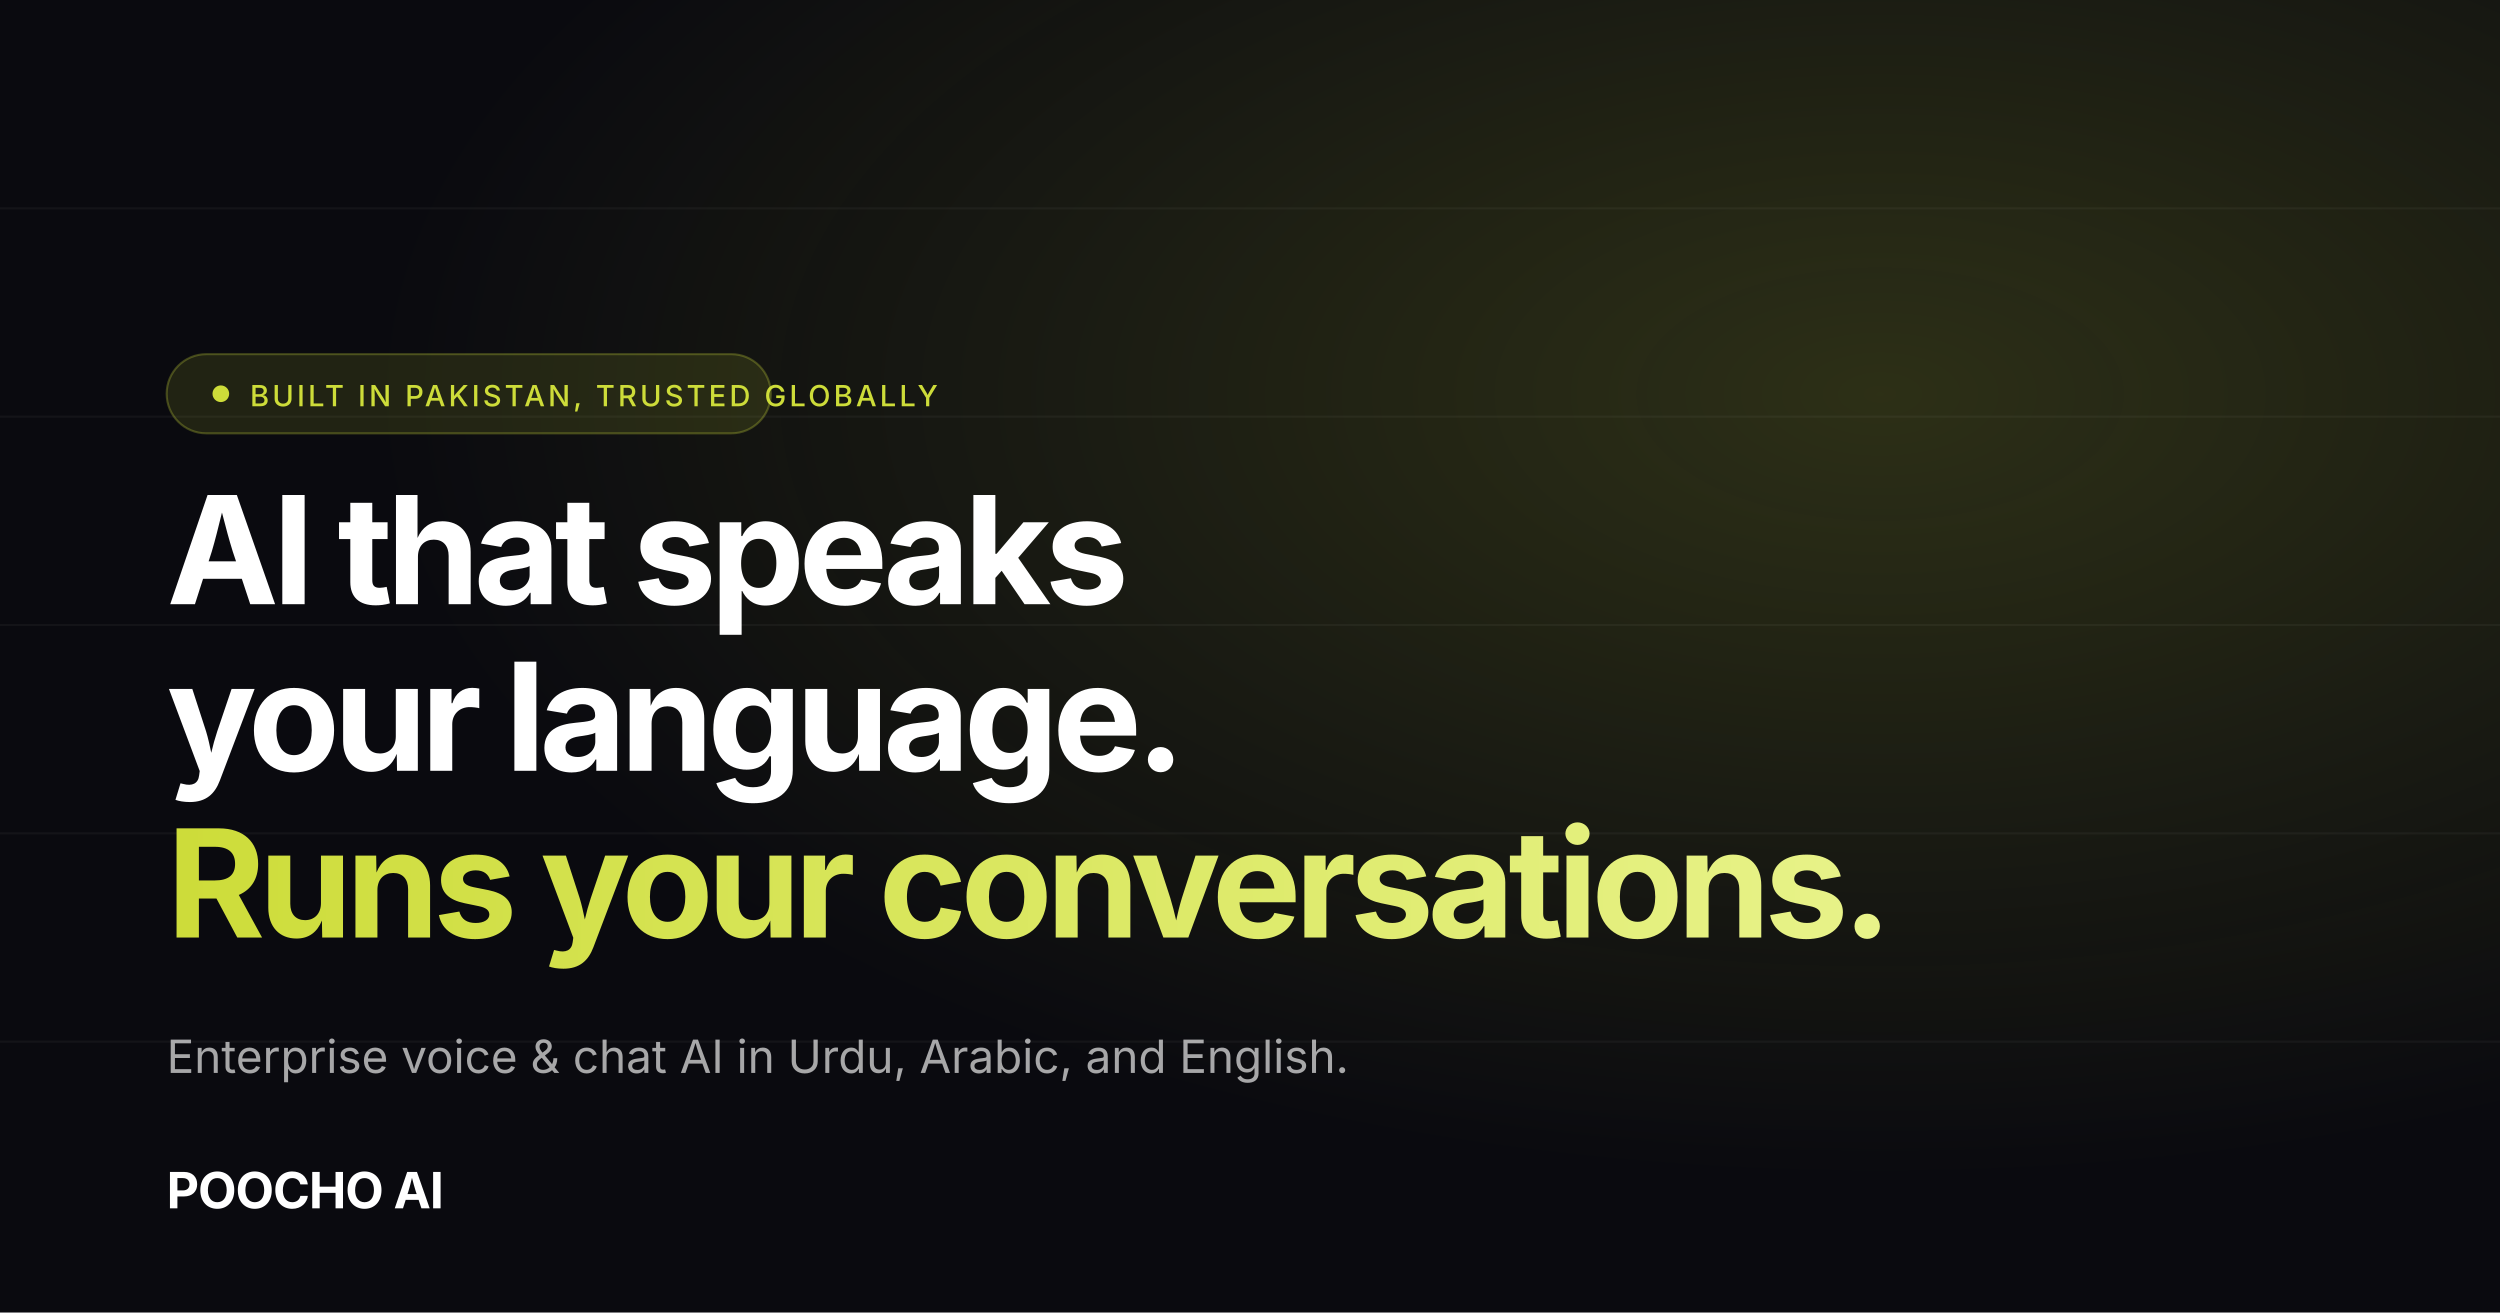
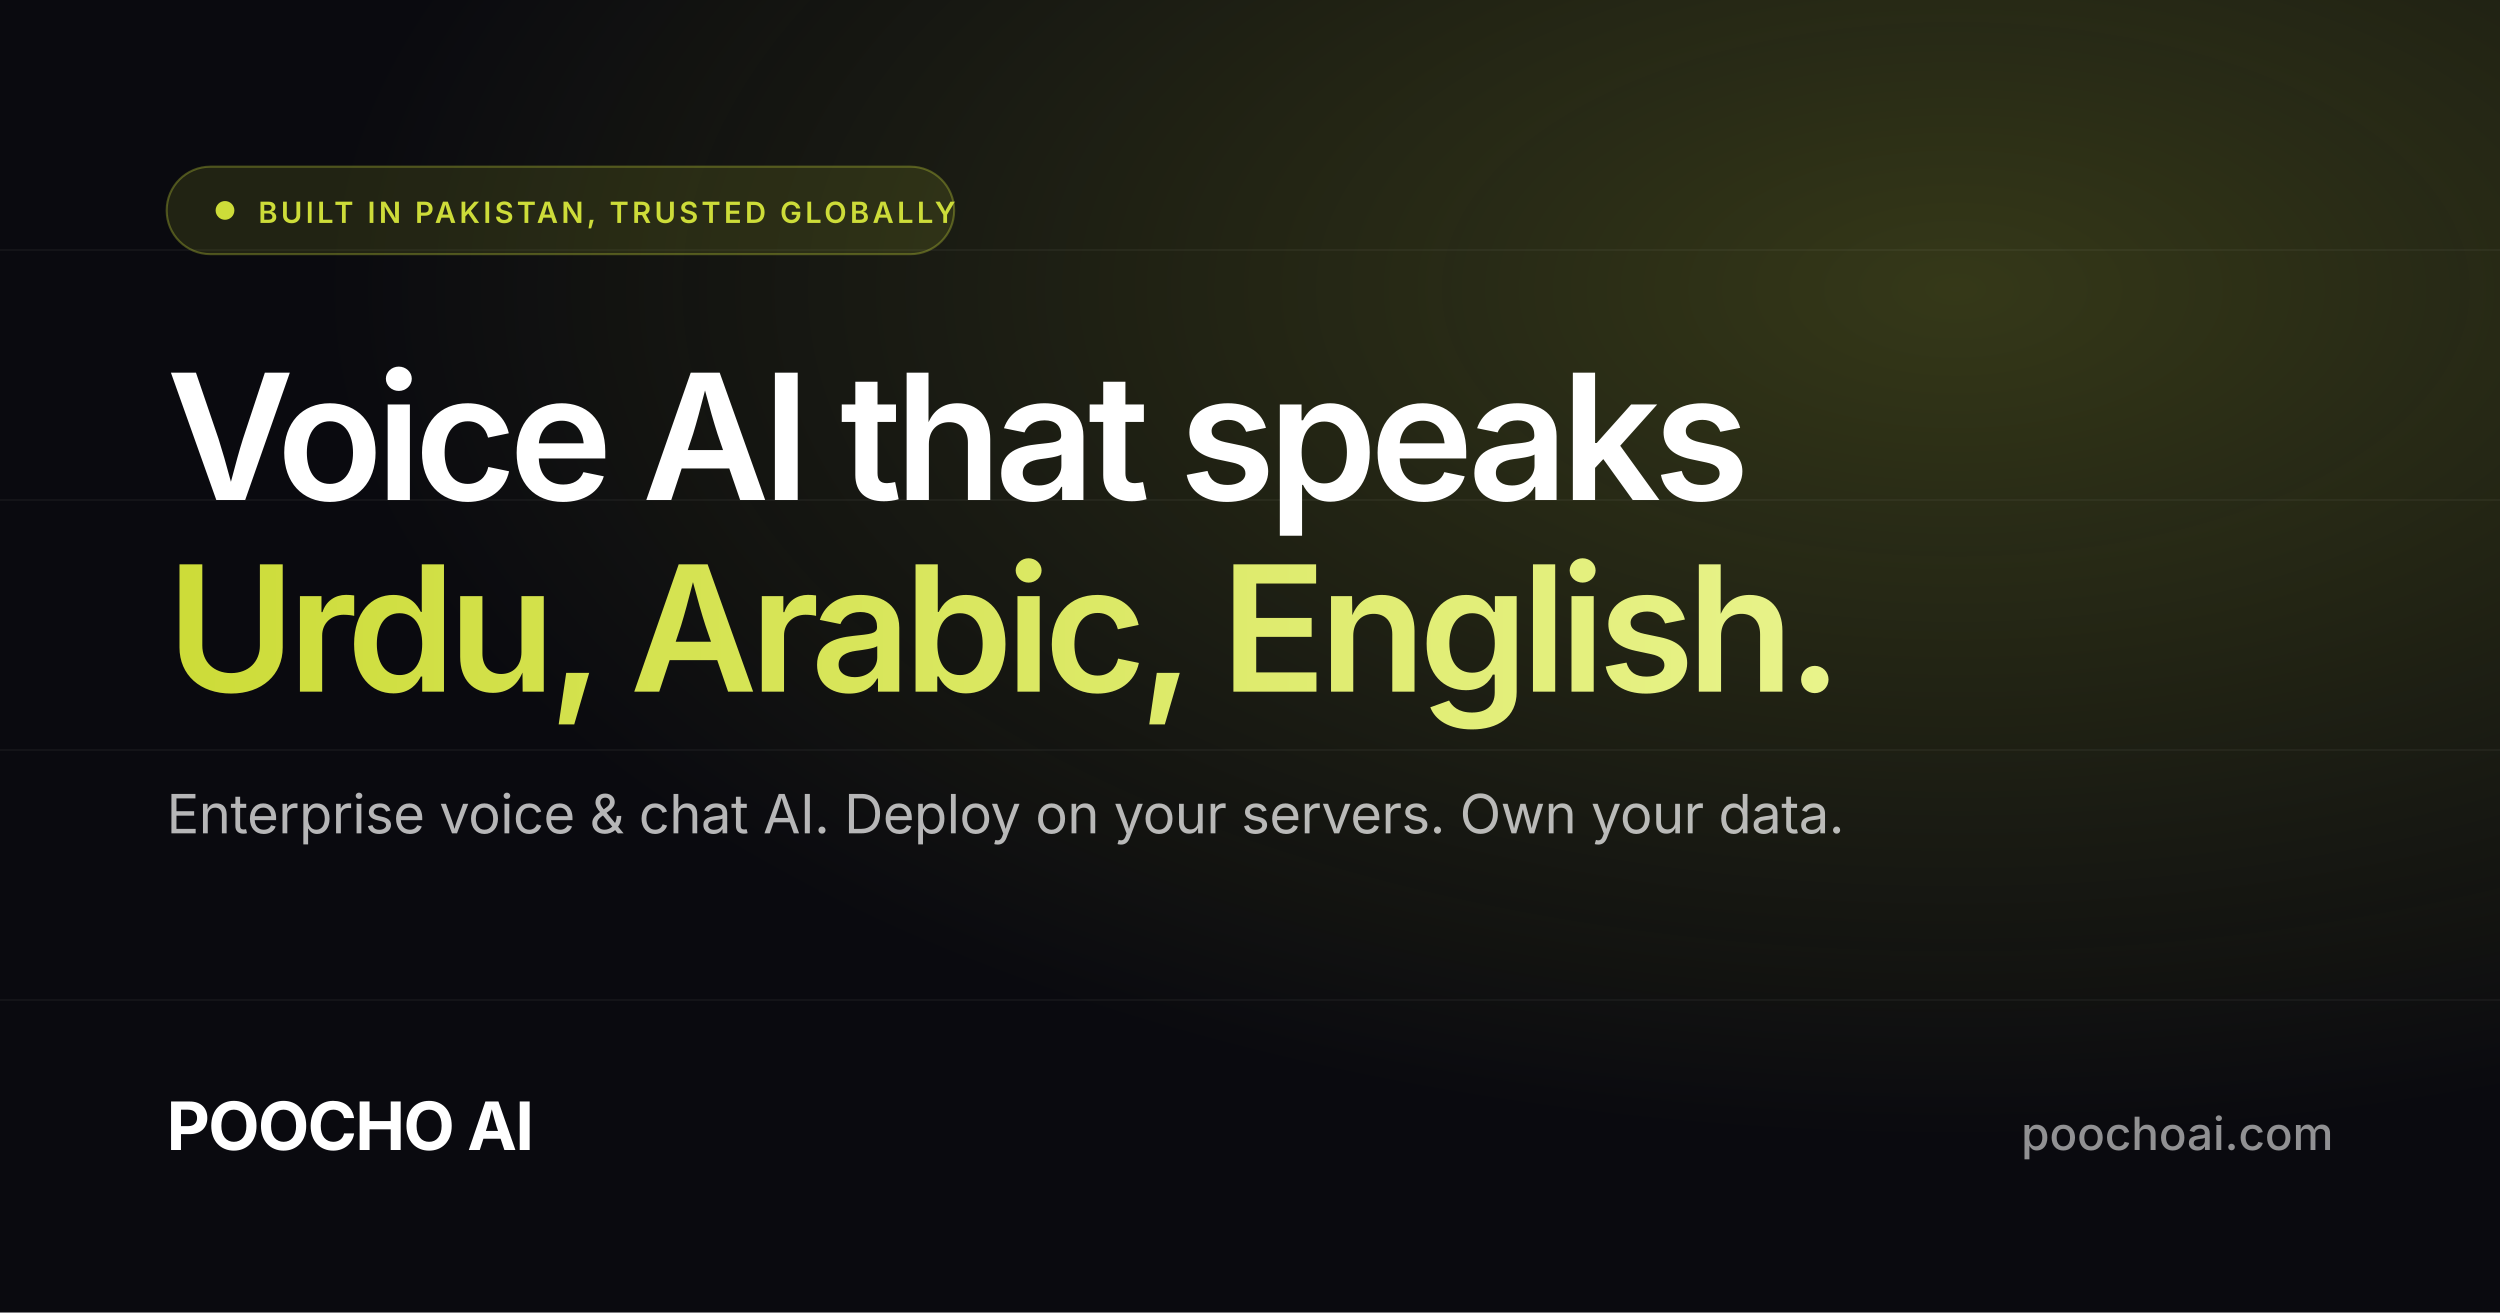
<svg xmlns="http://www.w3.org/2000/svg" width="1200" height="630" viewBox="0 0 1200 630">
  <defs>
-     <radialGradient id="glow" cx="75%" cy="30%" r="60%">
-       <stop offset="0%" stop-color="#CDDC39" stop-opacity="0.18" />
+     <radialGradient id="glow" cx="78%" cy="22%" r="65%">
+       <stop offset="0%" stop-color="#CDDC39" stop-opacity="0.22" />
      <stop offset="100%" stop-color="#CDDC39" stop-opacity="0" />
    </radialGradient>
-     <linearGradient id="grad" x1="0%" y1="0%" x2="100%" y2="0%">
+     <linearGradient id="lime" x1="0%" y1="0%" x2="100%" y2="0%">
      <stop offset="0%" stop-color="#CDDC39" />
      <stop offset="100%" stop-color="#E8F38A" />
    </linearGradient>
  </defs>
  <rect width="1200" height="630" fill="#0A0A0F" />
  <rect width="1200" height="630" fill="url(#glow)" />
  <g stroke="rgba(255,255,255,0.04)" stroke-width="1">
-     <line x1="0" y1="100" x2="1200" y2="100" />
-     <line x1="0" y1="200" x2="1200" y2="200" />
-     <line x1="0" y1="300" x2="1200" y2="300" />
-     <line x1="0" y1="400" x2="1200" y2="400" />
-     <line x1="0" y1="500" x2="1200" y2="500" />
+     <line x1="0" y1="120" x2="1200" y2="120" />
+     <line x1="0" y1="240" x2="1200" y2="240" />
+     <line x1="0" y1="360" x2="1200" y2="360" />
+     <line x1="0" y1="480" x2="1200" y2="480" />
  </g>
-   <rect x="80" y="170" width="290" height="38" rx="19" fill="rgba(205,220,57,0.12)" stroke="rgba(205,220,57,0.28)" stroke-width="1" />
-   <circle cx="106" cy="189" r="4" fill="#CDDC39" />
-   <text x="120" y="195" font-family="Inter, system-ui, sans-serif" font-size="14" font-weight="500" fill="#CDDC39" letter-spacing="1.5">BUILT IN PAKISTAN, TRUSTED GLOBALLY</text>
-   <text x="80" y="290" font-family="Space Grotesk, Inter, sans-serif" font-size="72" font-weight="700" fill="#FFFFFF" letter-spacing="-3">AI that speaks</text>
-   <text x="80" y="370" font-family="Space Grotesk, Inter, sans-serif" font-size="72" font-weight="700" fill="#FFFFFF" letter-spacing="-3">your language.</text>
-   <text x="80" y="450" font-family="Space Grotesk, Inter, sans-serif" font-size="72" font-weight="700" fill="url(#grad)" letter-spacing="-3">Runs your conversations.</text>
-   <text x="80" y="515" font-family="Inter, system-ui, sans-serif" font-size="22" fill="rgba(255,255,255,0.64)">Enterprise voice &amp; chat AI in Urdu, Arabic, and English.</text>
-   <text x="80" y="580" font-family="Space Grotesk, Inter, sans-serif" font-size="24" font-weight="700" fill="#FFFFFF" letter-spacing="-0.5">POOCHO AI</text>
+   <rect x="80" y="80" width="378" height="42" rx="21" fill="rgba(205,220,57,0.12)" stroke="rgba(205,220,57,0.32)" stroke-width="1" />
+   <circle cx="108" cy="101" r="4.5" fill="#CDDC39" />
+   <text x="124" y="107" font-family="Inter, system-ui, sans-serif" font-size="14" font-weight="600" fill="#CDDC39" letter-spacing="1.6">BUILT IN PAKISTAN, TRUSTED GLOBALLY</text>
+   <text x="80" y="240" font-family="Inter, system-ui, sans-serif" font-size="84" font-weight="600" fill="#FFFFFF" letter-spacing="-3.5">Voice AI that speaks</text>
+   <text x="80" y="332" font-family="Inter, system-ui, sans-serif" font-size="84" font-weight="600" fill="url(#lime)" letter-spacing="-3.5">Urdu, Arabic, English.</text>
+   <text x="80" y="400" font-family="Inter, system-ui, sans-serif" font-size="26" font-weight="400" fill="rgba(255,255,255,0.7)" letter-spacing="-0.2">Enterprise voice &amp; chat AI. Deploy on your servers. Own your data.</text>
+   <text x="80" y="552" font-family="Inter, system-ui, sans-serif" font-size="32" font-weight="700" fill="#FFFFFF" letter-spacing="-0.8">POOCHO AI</text>
+   <text x="1120" y="552" font-family="Inter, system-ui, sans-serif" font-size="22" font-weight="500" fill="rgba(255,255,255,0.55)" letter-spacing="0" text-anchor="end">poochoai.com</text>
</svg>
